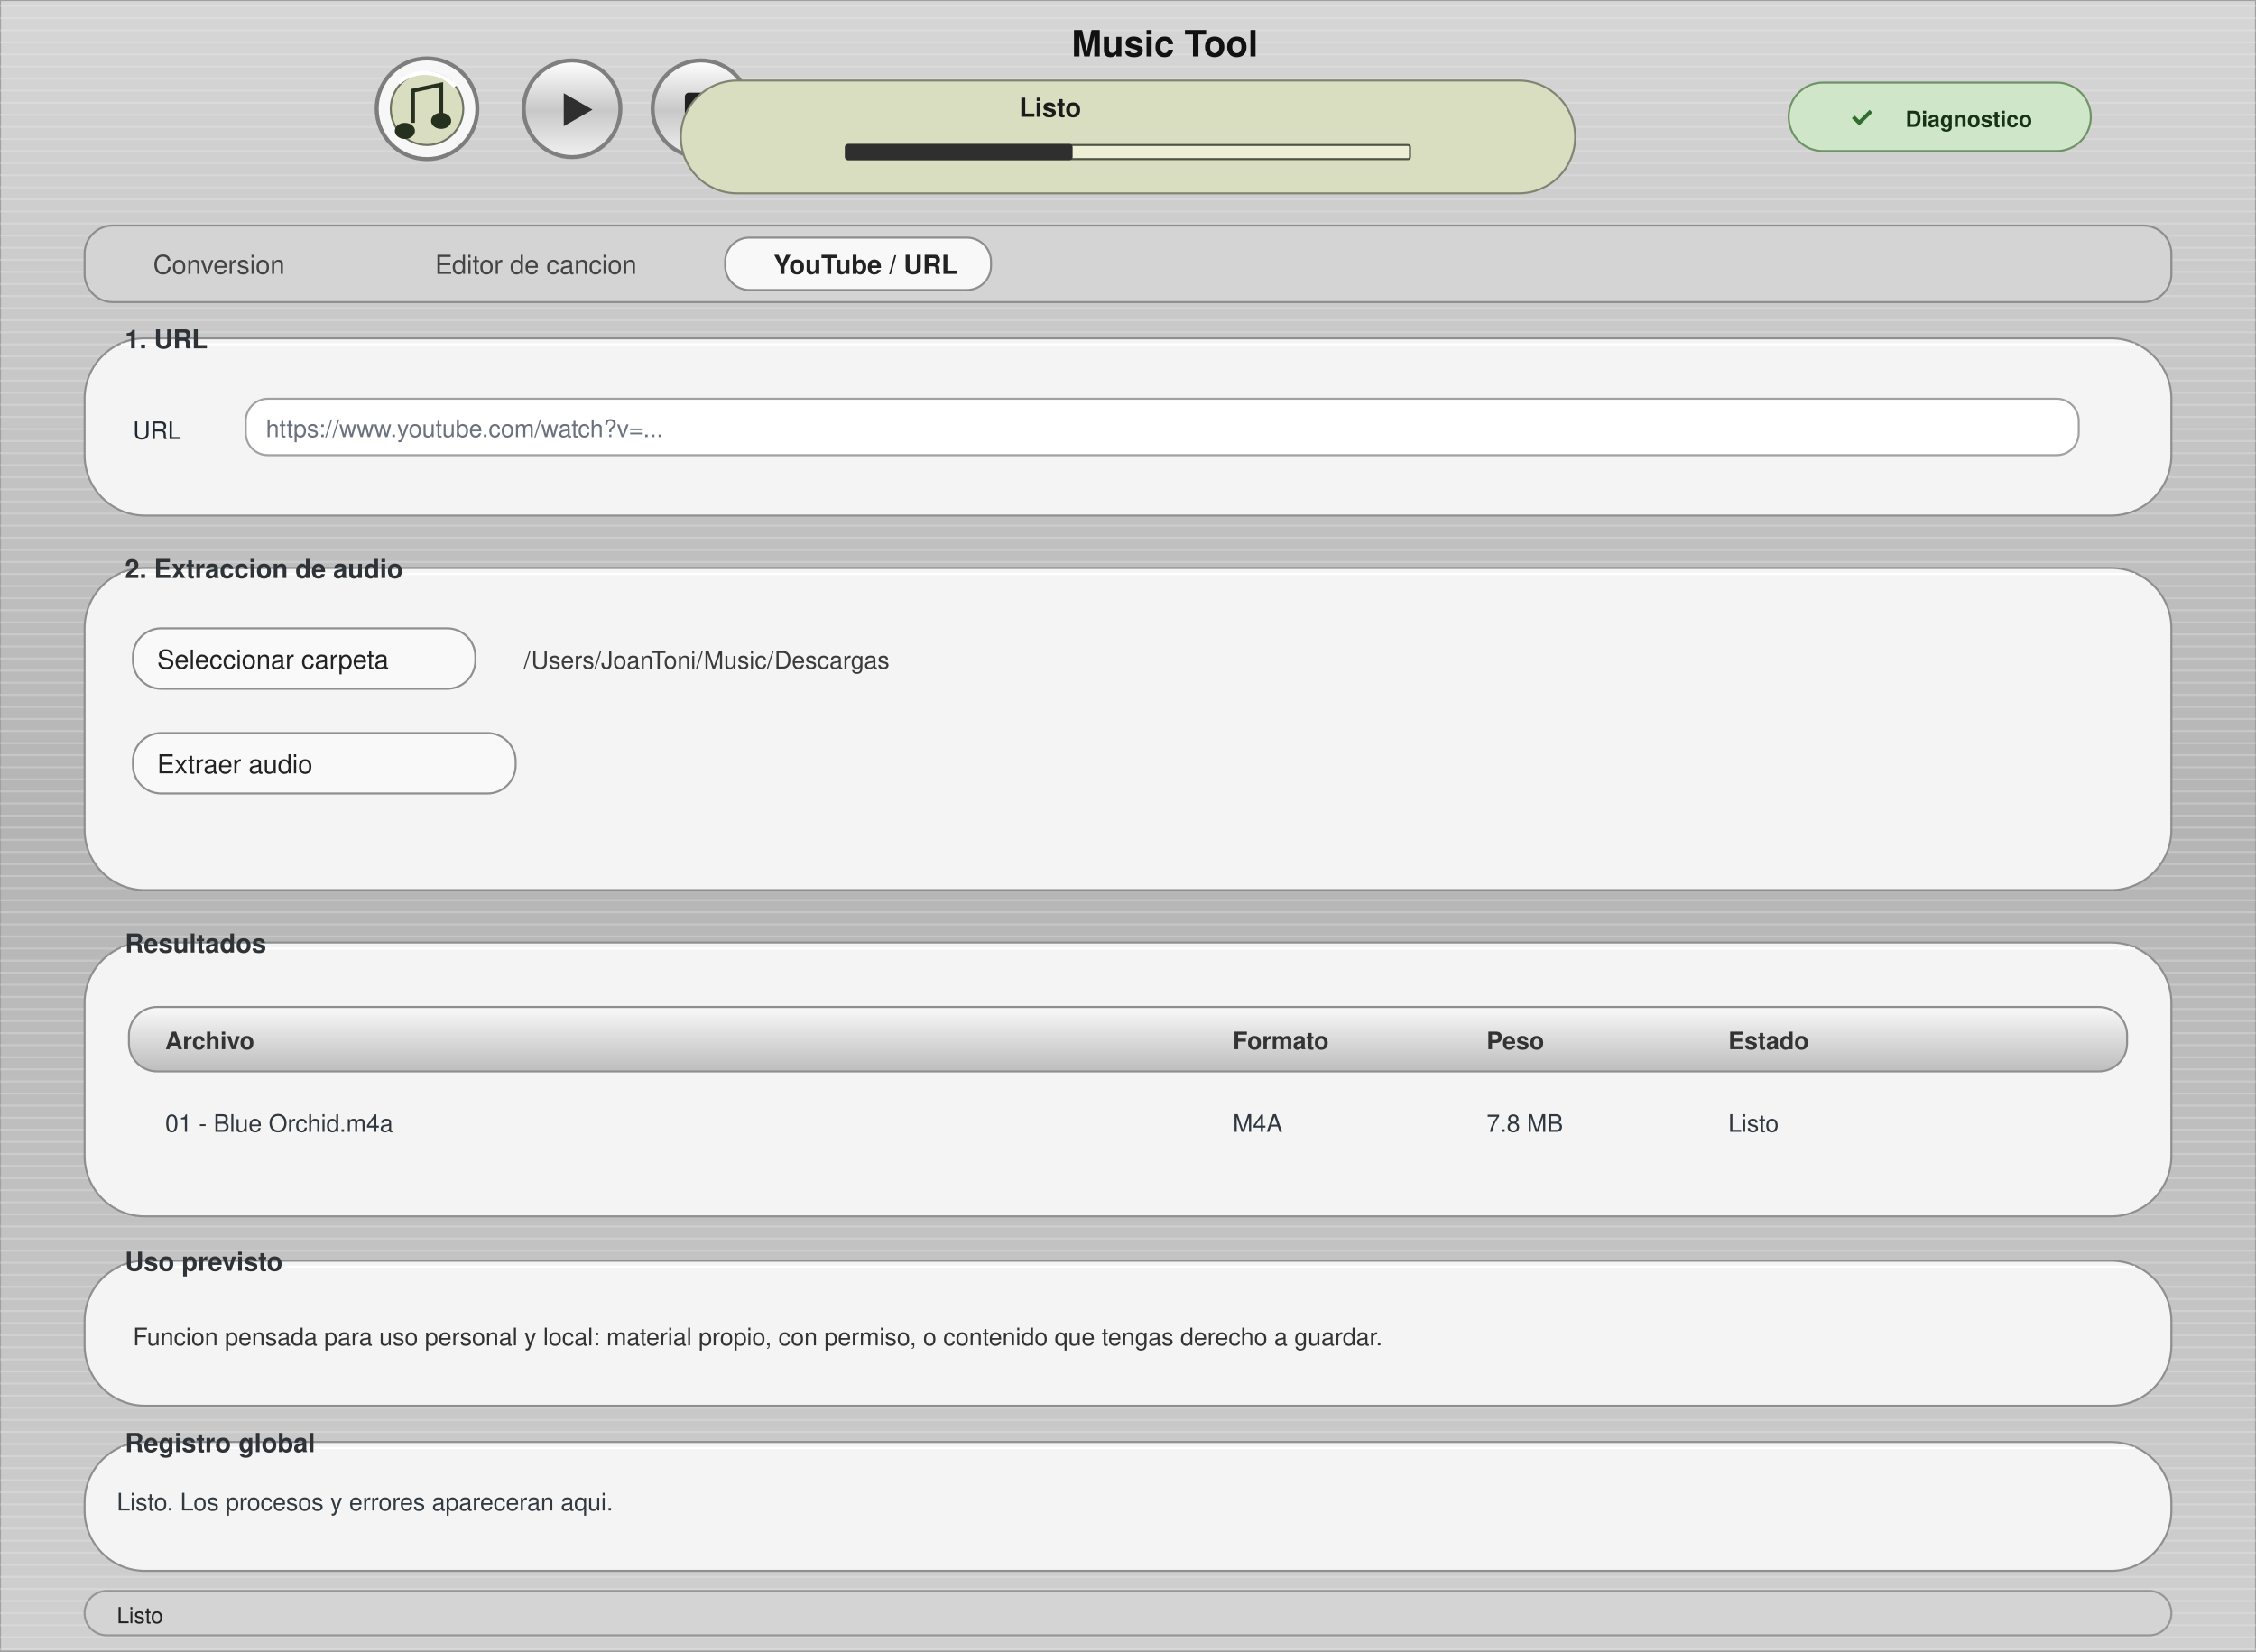
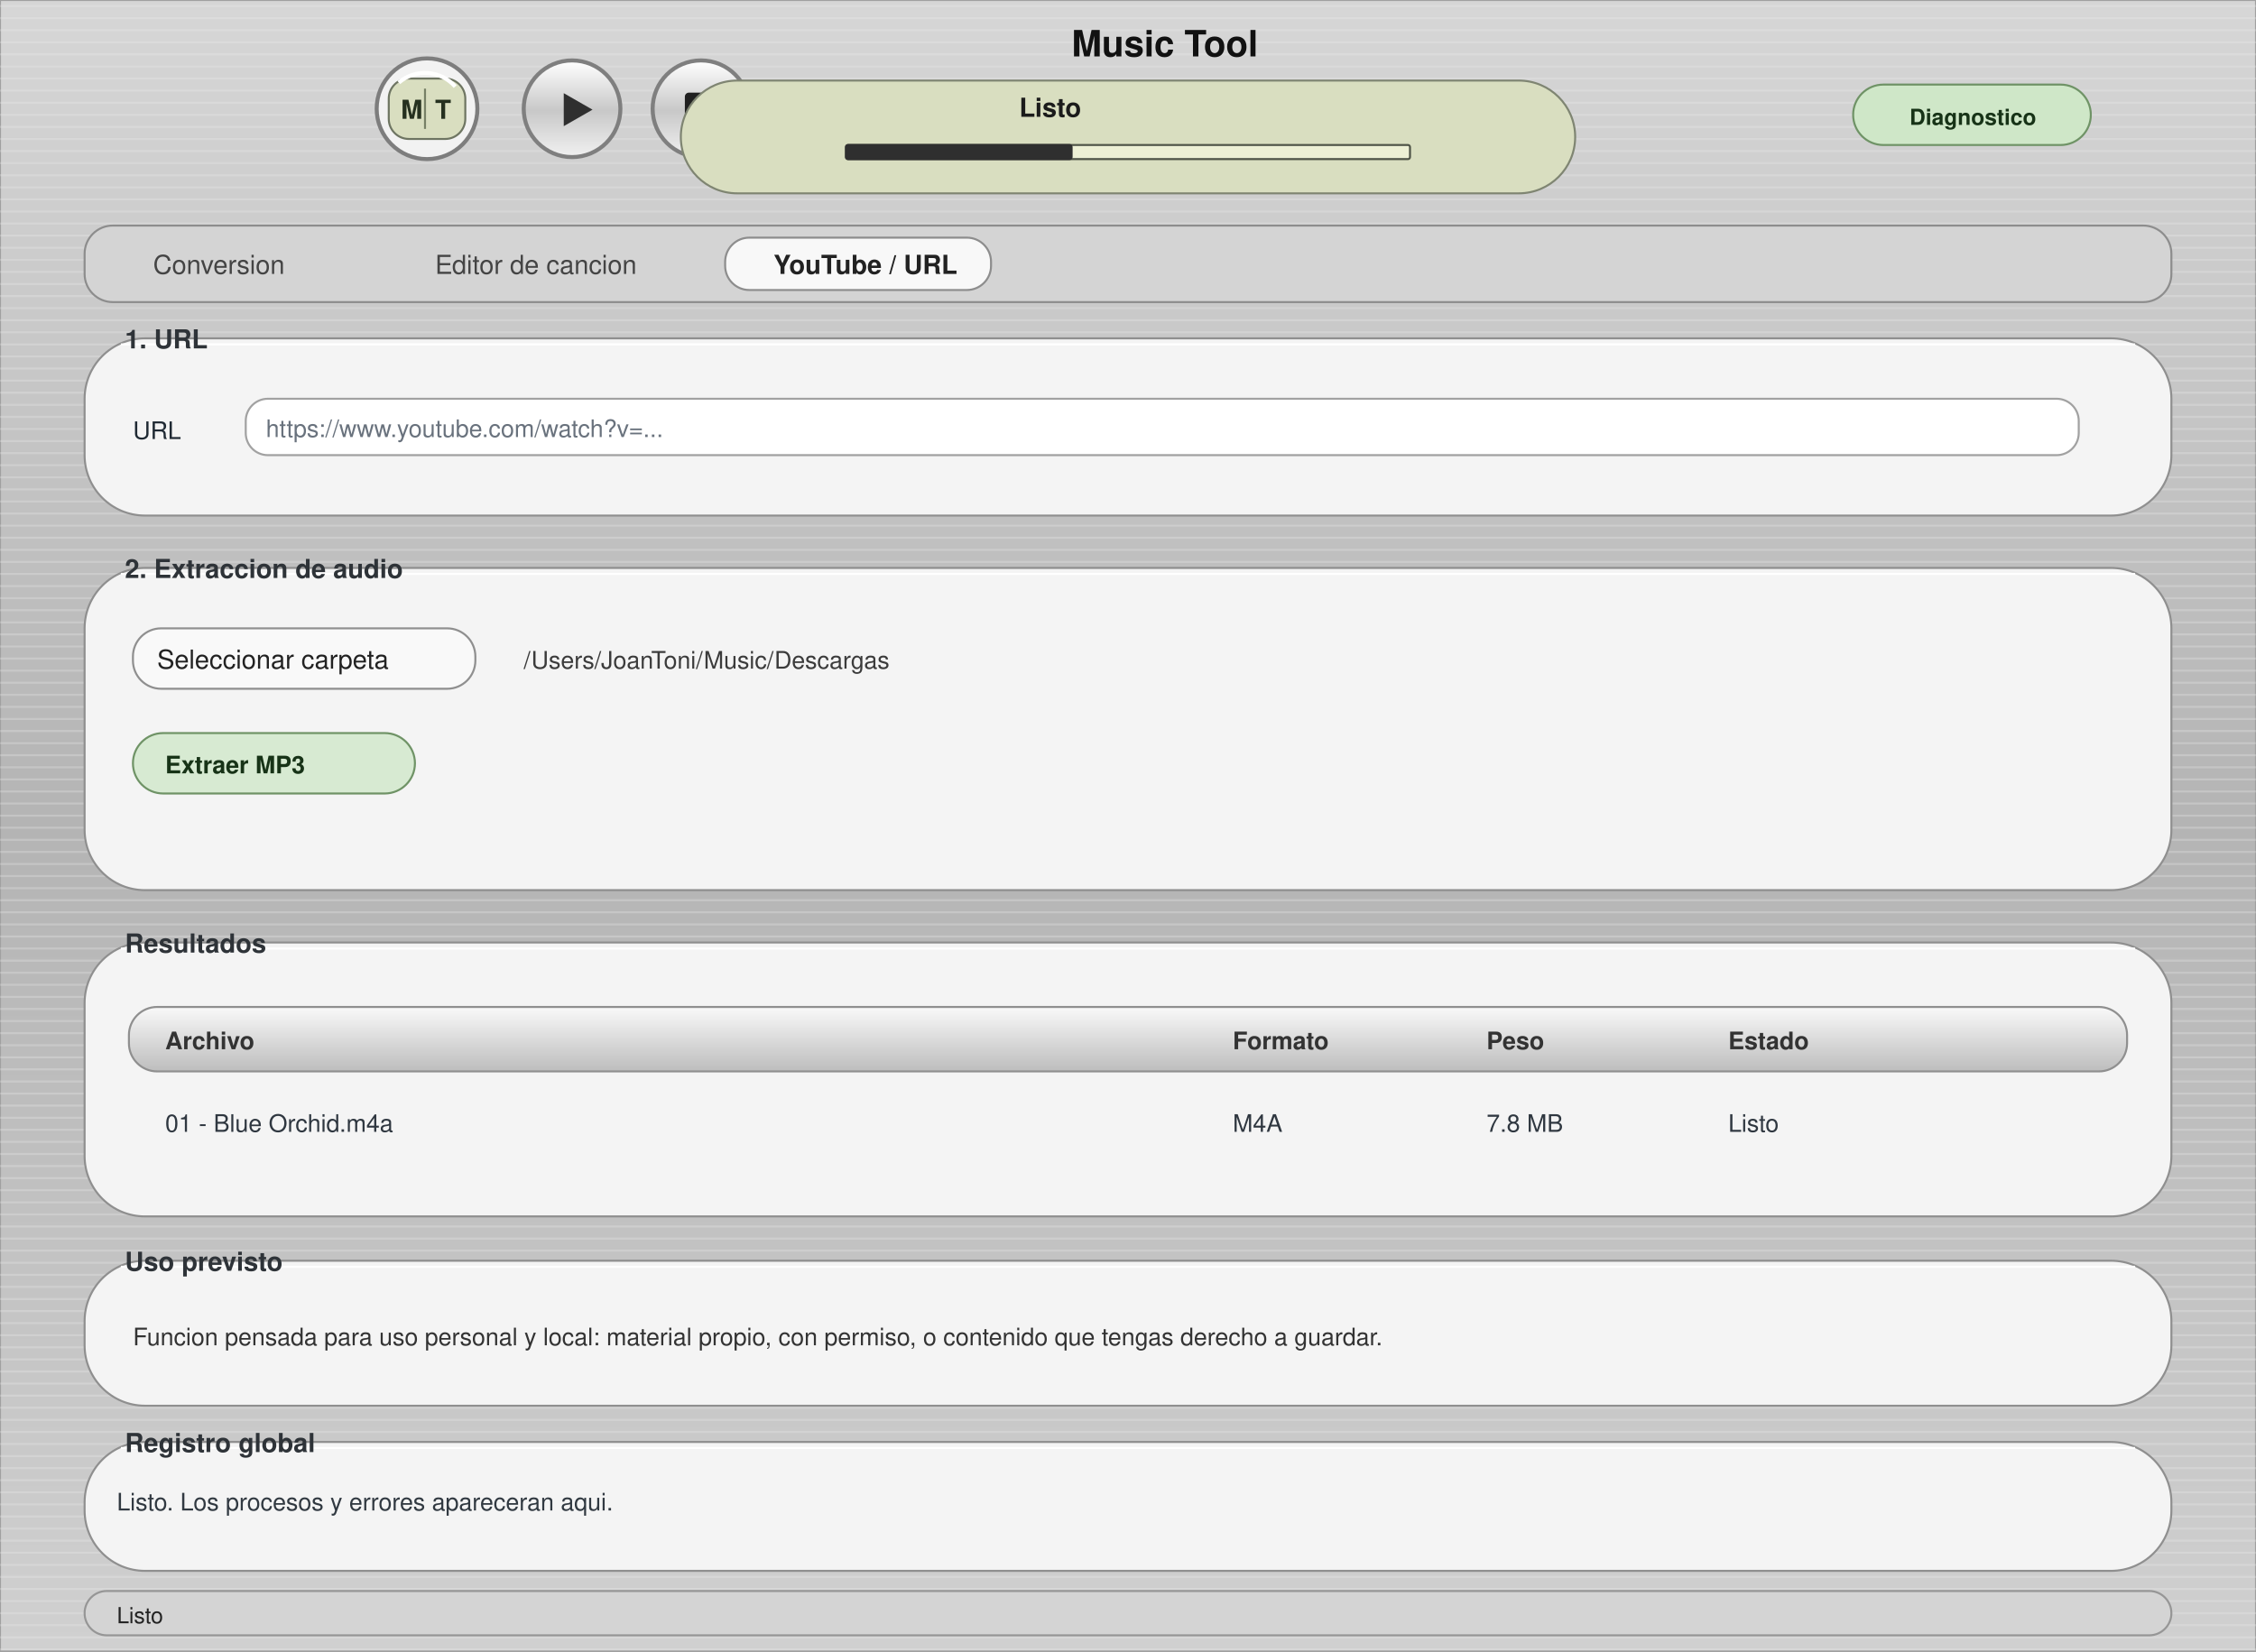
<svg xmlns="http://www.w3.org/2000/svg" width="1120" height="820" viewBox="0 0 1120 820">
  <defs>
    <linearGradient id="metal" x1="0" x2="0" y1="0" y2="1">
      <stop offset="0" stop-color="#d6d6d6" />
      <stop offset="0.5" stop-color="#b4b4b4" />
      <stop offset="1" stop-color="#d0d0d0" />
    </linearGradient>
    <linearGradient id="buttonChrome" x1="0" x2="0" y1="0" y2="1">
      <stop offset="0" stop-color="#ffffff" />
      <stop offset="0.52" stop-color="#c8c8c8" />
      <stop offset="1" stop-color="#f1f1f1" />
    </linearGradient>
    <linearGradient id="tableHeader" x1="0" x2="0" y1="0" y2="1">
      <stop offset="0" stop-color="#f9f9f9" />
      <stop offset="1" stop-color="#bdbdbd" />
    </linearGradient>
  </defs>
  <rect x="0" y="0" width="1120" height="820" rx="0" fill="url(#metal)" stroke="#a0a0a0" />
  <line x1="0" y1="3" x2="1120" y2="3" stroke="#eeeeee" opacity="0.28" />
  <line x1="0" y1="9" x2="1120" y2="9" stroke="#eeeeee" opacity="0.28" />
  <line x1="0" y1="15" x2="1120" y2="15" stroke="#eeeeee" opacity="0.28" />
  <line x1="0" y1="21" x2="1120" y2="21" stroke="#eeeeee" opacity="0.28" />
  <line x1="0" y1="27" x2="1120" y2="27" stroke="#eeeeee" opacity="0.28" />
  <line x1="0" y1="33" x2="1120" y2="33" stroke="#eeeeee" opacity="0.28" />
  <line x1="0" y1="39" x2="1120" y2="39" stroke="#eeeeee" opacity="0.28" />
  <line x1="0" y1="45" x2="1120" y2="45" stroke="#eeeeee" opacity="0.28" />
  <line x1="0" y1="51" x2="1120" y2="51" stroke="#eeeeee" opacity="0.28" />
  <line x1="0" y1="57" x2="1120" y2="57" stroke="#eeeeee" opacity="0.28" />
  <line x1="0" y1="63" x2="1120" y2="63" stroke="#eeeeee" opacity="0.28" />
  <line x1="0" y1="69" x2="1120" y2="69" stroke="#eeeeee" opacity="0.28" />
  <line x1="0" y1="75" x2="1120" y2="75" stroke="#eeeeee" opacity="0.28" />
  <line x1="0" y1="81" x2="1120" y2="81" stroke="#eeeeee" opacity="0.28" />
  <line x1="0" y1="87" x2="1120" y2="87" stroke="#eeeeee" opacity="0.28" />
  <line x1="0" y1="93" x2="1120" y2="93" stroke="#eeeeee" opacity="0.28" />
  <line x1="0" y1="99" x2="1120" y2="99" stroke="#eeeeee" opacity="0.28" />
  <line x1="0" y1="105" x2="1120" y2="105" stroke="#eeeeee" opacity="0.28" />
  <line x1="0" y1="111" x2="1120" y2="111" stroke="#eeeeee" opacity="0.28" />
  <line x1="0" y1="117" x2="1120" y2="117" stroke="#eeeeee" opacity="0.28" />
  <line x1="0" y1="123" x2="1120" y2="123" stroke="#eeeeee" opacity="0.28" />
  <line x1="0" y1="129" x2="1120" y2="129" stroke="#eeeeee" opacity="0.28" />
  <line x1="0" y1="135" x2="1120" y2="135" stroke="#eeeeee" opacity="0.28" />
  <line x1="0" y1="141" x2="1120" y2="141" stroke="#eeeeee" opacity="0.28" />
  <line x1="0" y1="147" x2="1120" y2="147" stroke="#eeeeee" opacity="0.28" />
  <line x1="0" y1="153" x2="1120" y2="153" stroke="#eeeeee" opacity="0.28" />
  <line x1="0" y1="159" x2="1120" y2="159" stroke="#eeeeee" opacity="0.28" />
  <line x1="0" y1="165" x2="1120" y2="165" stroke="#eeeeee" opacity="0.28" />
  <line x1="0" y1="171" x2="1120" y2="171" stroke="#eeeeee" opacity="0.28" />
  <line x1="0" y1="177" x2="1120" y2="177" stroke="#eeeeee" opacity="0.28" />
  <line x1="0" y1="183" x2="1120" y2="183" stroke="#eeeeee" opacity="0.28" />
  <line x1="0" y1="189" x2="1120" y2="189" stroke="#eeeeee" opacity="0.28" />
  <line x1="0" y1="195" x2="1120" y2="195" stroke="#eeeeee" opacity="0.28" />
  <line x1="0" y1="201" x2="1120" y2="201" stroke="#eeeeee" opacity="0.28" />
  <line x1="0" y1="207" x2="1120" y2="207" stroke="#eeeeee" opacity="0.28" />
  <line x1="0" y1="213" x2="1120" y2="213" stroke="#eeeeee" opacity="0.28" />
  <line x1="0" y1="219" x2="1120" y2="219" stroke="#eeeeee" opacity="0.28" />
  <line x1="0" y1="225" x2="1120" y2="225" stroke="#eeeeee" opacity="0.28" />
  <line x1="0" y1="231" x2="1120" y2="231" stroke="#eeeeee" opacity="0.28" />
  <line x1="0" y1="237" x2="1120" y2="237" stroke="#eeeeee" opacity="0.28" />
  <line x1="0" y1="243" x2="1120" y2="243" stroke="#eeeeee" opacity="0.28" />
  <line x1="0" y1="249" x2="1120" y2="249" stroke="#eeeeee" opacity="0.28" />
  <line x1="0" y1="255" x2="1120" y2="255" stroke="#eeeeee" opacity="0.28" />
  <line x1="0" y1="261" x2="1120" y2="261" stroke="#eeeeee" opacity="0.28" />
  <line x1="0" y1="267" x2="1120" y2="267" stroke="#eeeeee" opacity="0.28" />
  <line x1="0" y1="273" x2="1120" y2="273" stroke="#eeeeee" opacity="0.28" />
  <line x1="0" y1="279" x2="1120" y2="279" stroke="#eeeeee" opacity="0.28" />
  <line x1="0" y1="285" x2="1120" y2="285" stroke="#eeeeee" opacity="0.28" />
  <line x1="0" y1="291" x2="1120" y2="291" stroke="#eeeeee" opacity="0.28" />
  <line x1="0" y1="297" x2="1120" y2="297" stroke="#eeeeee" opacity="0.28" />
  <line x1="0" y1="303" x2="1120" y2="303" stroke="#eeeeee" opacity="0.28" />
  <line x1="0" y1="309" x2="1120" y2="309" stroke="#eeeeee" opacity="0.28" />
  <line x1="0" y1="315" x2="1120" y2="315" stroke="#eeeeee" opacity="0.28" />
  <line x1="0" y1="321" x2="1120" y2="321" stroke="#eeeeee" opacity="0.28" />
  <line x1="0" y1="327" x2="1120" y2="327" stroke="#eeeeee" opacity="0.28" />
  <line x1="0" y1="333" x2="1120" y2="333" stroke="#eeeeee" opacity="0.28" />
  <line x1="0" y1="339" x2="1120" y2="339" stroke="#eeeeee" opacity="0.28" />
  <line x1="0" y1="345" x2="1120" y2="345" stroke="#eeeeee" opacity="0.28" />
  <line x1="0" y1="351" x2="1120" y2="351" stroke="#eeeeee" opacity="0.28" />
  <line x1="0" y1="357" x2="1120" y2="357" stroke="#eeeeee" opacity="0.28" />
  <line x1="0" y1="363" x2="1120" y2="363" stroke="#eeeeee" opacity="0.28" />
  <line x1="0" y1="369" x2="1120" y2="369" stroke="#eeeeee" opacity="0.28" />
  <line x1="0" y1="375" x2="1120" y2="375" stroke="#eeeeee" opacity="0.28" />
  <line x1="0" y1="381" x2="1120" y2="381" stroke="#eeeeee" opacity="0.28" />
  <line x1="0" y1="387" x2="1120" y2="387" stroke="#eeeeee" opacity="0.28" />
  <line x1="0" y1="393" x2="1120" y2="393" stroke="#eeeeee" opacity="0.28" />
  <line x1="0" y1="399" x2="1120" y2="399" stroke="#eeeeee" opacity="0.28" />
  <line x1="0" y1="405" x2="1120" y2="405" stroke="#eeeeee" opacity="0.28" />
  <line x1="0" y1="411" x2="1120" y2="411" stroke="#eeeeee" opacity="0.28" />
  <line x1="0" y1="417" x2="1120" y2="417" stroke="#eeeeee" opacity="0.28" />
  <line x1="0" y1="423" x2="1120" y2="423" stroke="#eeeeee" opacity="0.28" />
  <line x1="0" y1="429" x2="1120" y2="429" stroke="#eeeeee" opacity="0.28" />
  <line x1="0" y1="435" x2="1120" y2="435" stroke="#eeeeee" opacity="0.28" />
  <line x1="0" y1="441" x2="1120" y2="441" stroke="#eeeeee" opacity="0.28" />
  <line x1="0" y1="447" x2="1120" y2="447" stroke="#eeeeee" opacity="0.28" />
  <line x1="0" y1="453" x2="1120" y2="453" stroke="#eeeeee" opacity="0.28" />
  <line x1="0" y1="459" x2="1120" y2="459" stroke="#eeeeee" opacity="0.28" />
  <line x1="0" y1="465" x2="1120" y2="465" stroke="#eeeeee" opacity="0.28" />
  <line x1="0" y1="471" x2="1120" y2="471" stroke="#eeeeee" opacity="0.28" />
  <line x1="0" y1="477" x2="1120" y2="477" stroke="#eeeeee" opacity="0.28" />
  <line x1="0" y1="483" x2="1120" y2="483" stroke="#eeeeee" opacity="0.28" />
  <line x1="0" y1="489" x2="1120" y2="489" stroke="#eeeeee" opacity="0.28" />
  <line x1="0" y1="495" x2="1120" y2="495" stroke="#eeeeee" opacity="0.28" />
  <line x1="0" y1="501" x2="1120" y2="501" stroke="#eeeeee" opacity="0.28" />
  <line x1="0" y1="507" x2="1120" y2="507" stroke="#eeeeee" opacity="0.28" />
  <line x1="0" y1="513" x2="1120" y2="513" stroke="#eeeeee" opacity="0.28" />
  <line x1="0" y1="519" x2="1120" y2="519" stroke="#eeeeee" opacity="0.28" />
  <line x1="0" y1="525" x2="1120" y2="525" stroke="#eeeeee" opacity="0.28" />
  <line x1="0" y1="531" x2="1120" y2="531" stroke="#eeeeee" opacity="0.28" />
  <line x1="0" y1="537" x2="1120" y2="537" stroke="#eeeeee" opacity="0.28" />
  <line x1="0" y1="543" x2="1120" y2="543" stroke="#eeeeee" opacity="0.28" />
  <line x1="0" y1="549" x2="1120" y2="549" stroke="#eeeeee" opacity="0.28" />
  <line x1="0" y1="555" x2="1120" y2="555" stroke="#eeeeee" opacity="0.28" />
  <line x1="0" y1="561" x2="1120" y2="561" stroke="#eeeeee" opacity="0.28" />
  <line x1="0" y1="567" x2="1120" y2="567" stroke="#eeeeee" opacity="0.28" />
  <line x1="0" y1="573" x2="1120" y2="573" stroke="#eeeeee" opacity="0.28" />
  <line x1="0" y1="579" x2="1120" y2="579" stroke="#eeeeee" opacity="0.28" />
  <line x1="0" y1="585" x2="1120" y2="585" stroke="#eeeeee" opacity="0.28" />
  <line x1="0" y1="591" x2="1120" y2="591" stroke="#eeeeee" opacity="0.28" />
  <line x1="0" y1="597" x2="1120" y2="597" stroke="#eeeeee" opacity="0.28" />
  <line x1="0" y1="603" x2="1120" y2="603" stroke="#eeeeee" opacity="0.28" />
  <line x1="0" y1="609" x2="1120" y2="609" stroke="#eeeeee" opacity="0.28" />
  <line x1="0" y1="615" x2="1120" y2="615" stroke="#eeeeee" opacity="0.28" />
  <line x1="0" y1="621" x2="1120" y2="621" stroke="#eeeeee" opacity="0.28" />
  <line x1="0" y1="627" x2="1120" y2="627" stroke="#eeeeee" opacity="0.28" />
  <line x1="0" y1="633" x2="1120" y2="633" stroke="#eeeeee" opacity="0.28" />
  <line x1="0" y1="639" x2="1120" y2="639" stroke="#eeeeee" opacity="0.28" />
  <line x1="0" y1="645" x2="1120" y2="645" stroke="#eeeeee" opacity="0.28" />
  <line x1="0" y1="651" x2="1120" y2="651" stroke="#eeeeee" opacity="0.28" />
  <line x1="0" y1="657" x2="1120" y2="657" stroke="#eeeeee" opacity="0.28" />
  <line x1="0" y1="663" x2="1120" y2="663" stroke="#eeeeee" opacity="0.28" />
  <line x1="0" y1="669" x2="1120" y2="669" stroke="#eeeeee" opacity="0.28" />
  <line x1="0" y1="675" x2="1120" y2="675" stroke="#eeeeee" opacity="0.28" />
  <line x1="0" y1="681" x2="1120" y2="681" stroke="#eeeeee" opacity="0.28" />
  <line x1="0" y1="687" x2="1120" y2="687" stroke="#eeeeee" opacity="0.28" />
  <line x1="0" y1="693" x2="1120" y2="693" stroke="#eeeeee" opacity="0.28" />
  <line x1="0" y1="699" x2="1120" y2="699" stroke="#eeeeee" opacity="0.28" />
  <line x1="0" y1="705" x2="1120" y2="705" stroke="#eeeeee" opacity="0.28" />
  <line x1="0" y1="711" x2="1120" y2="711" stroke="#eeeeee" opacity="0.28" />
  <line x1="0" y1="717" x2="1120" y2="717" stroke="#eeeeee" opacity="0.28" />
  <line x1="0" y1="723" x2="1120" y2="723" stroke="#eeeeee" opacity="0.28" />
  <line x1="0" y1="729" x2="1120" y2="729" stroke="#eeeeee" opacity="0.28" />
  <line x1="0" y1="735" x2="1120" y2="735" stroke="#eeeeee" opacity="0.28" />
  <line x1="0" y1="741" x2="1120" y2="741" stroke="#eeeeee" opacity="0.28" />
  <line x1="0" y1="747" x2="1120" y2="747" stroke="#eeeeee" opacity="0.28" />
  <line x1="0" y1="753" x2="1120" y2="753" stroke="#eeeeee" opacity="0.28" />
  <line x1="0" y1="759" x2="1120" y2="759" stroke="#eeeeee" opacity="0.28" />
  <line x1="0" y1="765" x2="1120" y2="765" stroke="#eeeeee" opacity="0.28" />
  <line x1="0" y1="771" x2="1120" y2="771" stroke="#eeeeee" opacity="0.28" />
  <line x1="0" y1="777" x2="1120" y2="777" stroke="#eeeeee" opacity="0.28" />
  <line x1="0" y1="783" x2="1120" y2="783" stroke="#eeeeee" opacity="0.28" />
  <line x1="0" y1="789" x2="1120" y2="789" stroke="#eeeeee" opacity="0.28" />
  <line x1="0" y1="795" x2="1120" y2="795" stroke="#eeeeee" opacity="0.28" />
  <line x1="0" y1="801" x2="1120" y2="801" stroke="#eeeeee" opacity="0.28" />
  <line x1="0" y1="807" x2="1120" y2="807" stroke="#eeeeee" opacity="0.28" />
  <line x1="0" y1="813" x2="1120" y2="813" stroke="#eeeeee" opacity="0.28" />
  <line x1="0" y1="819" x2="1120" y2="819" stroke="#eeeeee" opacity="0.28" />
  <text x="532" y="28" font-family="-apple-system, BlinkMacSystemFont, Helvetica, Arial, sans-serif" font-size="18" font-weight="700" fill="#111111">Music Tool</text>
-   <circle cx="212" cy="54" r="25" fill="#f7f7f7" stroke="#7d7d7d" stroke-width="2" />
-   <circle cx="212" cy="54" r="18" fill="#d9dec0" stroke="#6e7562" />
+   <circle cx="212" cy="54" r="25" fill="#f2f2f2" stroke="#7d7d7d" stroke-width="2" />
+   <rect x="193" y="39" width="38" height="30" rx="10" fill="#d9dec0" stroke="#6e7562" />
  <path d="M198 41 A20 20 0 0 1 226 43" fill="none" stroke="#ffffff" stroke-width="2" />
-   <path d="M205 61 L205 45 L219 42 L219 57" fill="none" stroke="#25301f" stroke-width="2" />
-   <ellipse cx="201" cy="65" rx="5" ry="4" fill="#25301f" />
-   <ellipse cx="219" cy="60" rx="5" ry="4" fill="#25301f" />
+   <text x="199" y="59" font-family="-apple-system, BlinkMacSystemFont, Helvetica, Arial, sans-serif" font-size="13" font-weight="700" fill="#25301f">M</text>
+   <text x="216" y="59" font-family="-apple-system, BlinkMacSystemFont, Helvetica, Arial, sans-serif" font-size="13" font-weight="700" fill="#25301f">T</text>
+   <line x1="211" y1="44" x2="211" y2="64" stroke="#778066" />
  <circle cx="284" cy="54" r="24" fill="url(#buttonChrome)" stroke="#7f7f7f" stroke-width="2" />
  <text x="278" y="61" font-family="-apple-system, BlinkMacSystemFont, Helvetica, Arial, sans-serif" font-size="18" font-weight="700" fill="#2f2f2f">▶</text>
  <circle cx="348" cy="54" r="24" fill="url(#buttonChrome)" stroke="#7f7f7f" stroke-width="2" />
  <rect x="340" y="46" width="16" height="16" rx="2" fill="#202020" />
  <rect x="338" y="40" width="444" height="56" rx="28" fill="#d9dec0" stroke="#7f8572" />
  <text x="506" y="58" font-family="-apple-system, BlinkMacSystemFont, Helvetica, Arial, sans-serif" font-size="13" font-weight="700" fill="#1b1b1b">Listo</text>
  <rect x="420" y="72" width="280" height="7" rx="1" fill="#edf0d5" stroke="#4f5447" />
  <rect x="420" y="72" width="112" height="7" rx="1" fill="#2f2f2f" stroke="#2f2f2f" />
-   <rect x="888" y="41" width="150" height="34" rx="17" fill="#cfe7c8" stroke="#6f9366" />
-   <text x="918" y="63" font-family="-apple-system, BlinkMacSystemFont, Helvetica, Arial, sans-serif" font-size="14" font-weight="700" fill="#2f6e2c">✓</text>
-   <text x="946" y="63" font-family="-apple-system, BlinkMacSystemFont, Helvetica, Arial, sans-serif" font-size="11" font-weight="700" fill="#173317">Diagnostico</text>
+   <rect x="920" y="42" width="118" height="30" rx="15" fill="#cfe7c8" stroke="#6f9366" />
+   <text x="948" y="62" font-family="-apple-system, BlinkMacSystemFont, Helvetica, Arial, sans-serif" font-size="11" font-weight="700" fill="#173317">Diagnostico</text>
  <rect x="42" y="112" width="1036" height="38" rx="14" fill="#d4d4d4" stroke="#8d8d8d" />
  <text x="76" y="136" font-family="-apple-system, BlinkMacSystemFont, Helvetica, Arial, sans-serif" font-size="13" font-weight="500" fill="#444">Conversion</text>
  <text x="216" y="136" font-family="-apple-system, BlinkMacSystemFont, Helvetica, Arial, sans-serif" font-size="13" font-weight="500" fill="#444">Editor de cancion</text>
  <rect x="360" y="118" width="132" height="26" rx="12" fill="#f8f8f8" stroke="#8d8d8d" />
  <text x="384" y="136" font-family="-apple-system, BlinkMacSystemFont, Helvetica, Arial, sans-serif" font-size="13" font-weight="600" fill="#222">YouTube / URL</text>
  <rect x="42" y="168" width="1036" height="88" rx="30" fill="#f4f4f4" stroke="#8f8f8f" />
  <line x1="60" y1="171" x2="1060" y2="171" stroke="#ffffff" />
  <text x="62" y="173" font-family="-apple-system, BlinkMacSystemFont, Helvetica, Arial, sans-serif" font-size="13" font-weight="600" fill="#2e3338">1. URL</text>
  <text x="66" y="218" font-family="-apple-system, BlinkMacSystemFont, Helvetica, Arial, sans-serif" font-size="12" font-weight="500" fill="#1f2933">URL</text>
  <rect x="122" y="198" width="910" height="28" rx="11" fill="#ffffff" stroke="#a1a1a1" />
  <text x="132" y="217" font-family="-apple-system, BlinkMacSystemFont, Helvetica, Arial, sans-serif" font-size="12" font-weight="400" fill="#69727d">https://www.youtube.com/watch?v=...</text>
  <rect x="42" y="282" width="1036" height="160" rx="30" fill="#f4f4f4" stroke="#8f8f8f" />
  <line x1="60" y1="285" x2="1060" y2="285" stroke="#ffffff" />
  <text x="62" y="287" font-family="-apple-system, BlinkMacSystemFont, Helvetica, Arial, sans-serif" font-size="13" font-weight="600" fill="#2e3338">2. Extraccion de audio</text>
  <rect x="66" y="312" width="170" height="30" rx="14" fill="#f9f9f9" stroke="#8f8f8f" />
  <text x="78" y="332" font-family="-apple-system, BlinkMacSystemFont, Helvetica, Arial, sans-serif" font-size="13" font-weight="500" fill="#222">Seleccionar carpeta</text>
  <text x="260" y="332" font-family="-apple-system, BlinkMacSystemFont, Helvetica, Arial, sans-serif" font-size="12" font-weight="400" fill="#3b3b3b">/Users/JoanToni/Music/Descargas</text>
-   <rect x="66" y="364" width="190" height="30" rx="14" fill="#f9f9f9" stroke="#8f8f8f" />
-   <text x="78" y="384" font-family="-apple-system, BlinkMacSystemFont, Helvetica, Arial, sans-serif" font-size="13" font-weight="500" fill="#222">Extraer audio</text>
+   <rect x="66" y="364" width="140" height="30" rx="15" fill="#d7ead2" stroke="#6f9366" />
+   <text x="82" y="384" font-family="-apple-system, BlinkMacSystemFont, Helvetica, Arial, sans-serif" font-size="12" font-weight="700" fill="#173317">Extraer MP3</text>
  <rect x="42" y="468" width="1036" height="136" rx="30" fill="#f4f4f4" stroke="#8f8f8f" />
  <line x1="60" y1="471" x2="1060" y2="471" stroke="#ffffff" />
  <text x="62" y="473" font-family="-apple-system, BlinkMacSystemFont, Helvetica, Arial, sans-serif" font-size="13" font-weight="600" fill="#2e3338">Resultados</text>
  <rect x="64" y="500" width="992" height="32" rx="14" fill="url(#tableHeader)" stroke="#8f8f8f" />
  <text x="82" y="521" font-family="-apple-system, BlinkMacSystemFont, Helvetica, Arial, sans-serif" font-size="12" font-weight="600" fill="#333">Archivo</text>
  <text x="612" y="521" font-family="-apple-system, BlinkMacSystemFont, Helvetica, Arial, sans-serif" font-size="12" font-weight="600" fill="#333">Formato</text>
  <text x="738" y="521" font-family="-apple-system, BlinkMacSystemFont, Helvetica, Arial, sans-serif" font-size="12" font-weight="600" fill="#333">Peso</text>
  <text x="858" y="521" font-family="-apple-system, BlinkMacSystemFont, Helvetica, Arial, sans-serif" font-size="12" font-weight="600" fill="#333">Estado</text>
  <text x="82" y="562" font-family="-apple-system, BlinkMacSystemFont, Helvetica, Arial, sans-serif" font-size="12" font-weight="400" fill="#2f3740">01 - Blue Orchid.m4a</text>
  <text x="612" y="562" font-family="-apple-system, BlinkMacSystemFont, Helvetica, Arial, sans-serif" font-size="12" font-weight="400" fill="#2f3740">M4A</text>
  <text x="738" y="562" font-family="-apple-system, BlinkMacSystemFont, Helvetica, Arial, sans-serif" font-size="12" font-weight="400" fill="#2f3740">7.8 MB</text>
  <text x="858" y="562" font-family="-apple-system, BlinkMacSystemFont, Helvetica, Arial, sans-serif" font-size="12" font-weight="400" fill="#2f3740">Listo</text>
  <rect x="42" y="626" width="1036" height="72" rx="30" fill="#f4f4f4" stroke="#8f8f8f" />
  <line x1="60" y1="629" x2="1060" y2="629" stroke="#ffffff" />
  <text x="62" y="631" font-family="-apple-system, BlinkMacSystemFont, Helvetica, Arial, sans-serif" font-size="13" font-weight="600" fill="#2e3338">Uso previsto</text>
  <text x="66" y="668" font-family="-apple-system, BlinkMacSystemFont, Helvetica, Arial, sans-serif" font-size="12" font-weight="400" fill="#333333">Funcion pensada para uso personal y local: material propio, con permiso, o contenido que tengas derecho a guardar.</text>
  <rect x="42" y="716" width="1036" height="64" rx="30" fill="#f4f4f4" stroke="#8f8f8f" />
  <line x1="60" y1="719" x2="1060" y2="719" stroke="#ffffff" />
  <text x="62" y="721" font-family="-apple-system, BlinkMacSystemFont, Helvetica, Arial, sans-serif" font-size="13" font-weight="600" fill="#2e3338">Registro global</text>
  <text x="58" y="750" font-family="-apple-system, BlinkMacSystemFont, Helvetica, Arial, sans-serif" font-size="12" font-weight="400" fill="#313941">Listo. Los procesos y errores apareceran aqui.</text>
  <rect x="42" y="790" width="1036" height="22" rx="11" fill="#d4d4d4" stroke="#969696" />
  <text x="58" y="806" font-family="-apple-system, BlinkMacSystemFont, Helvetica, Arial, sans-serif" font-size="11" font-weight="500" fill="#222">Listo</text>
</svg>
